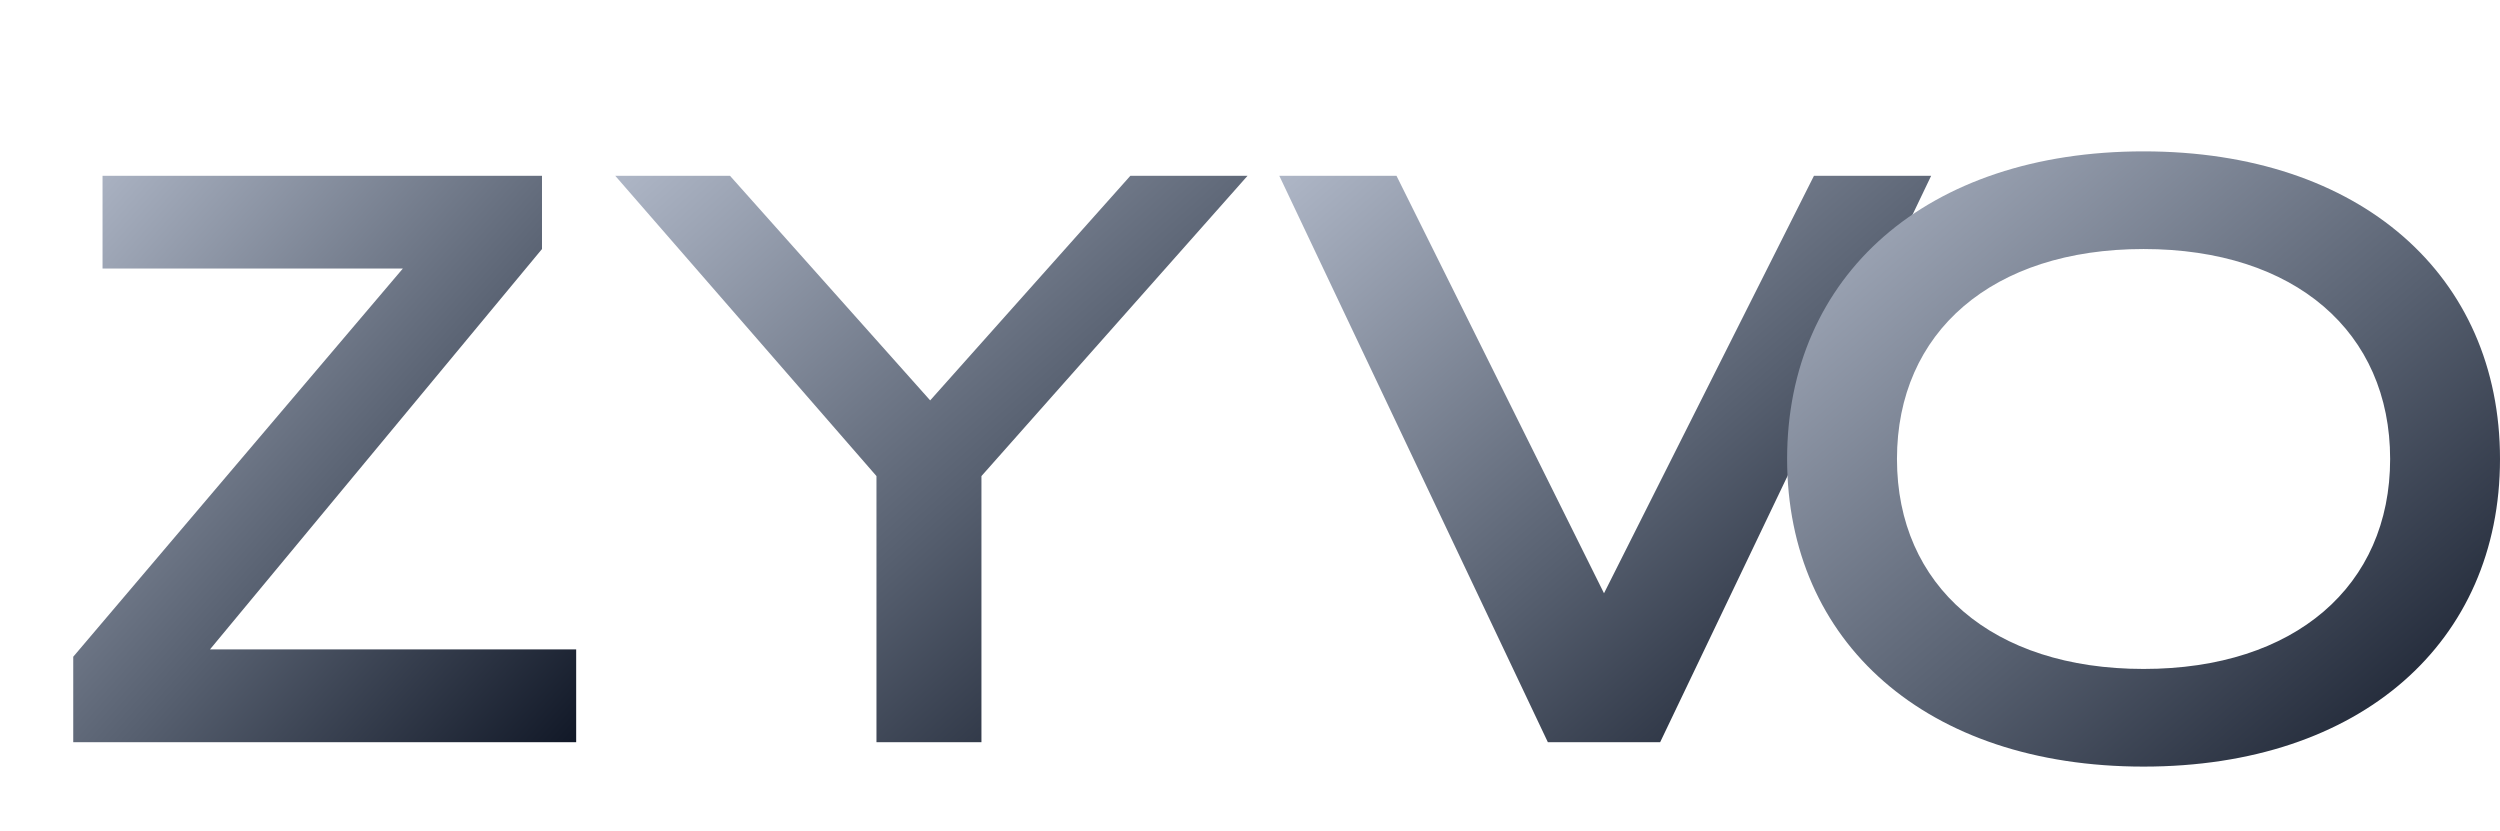
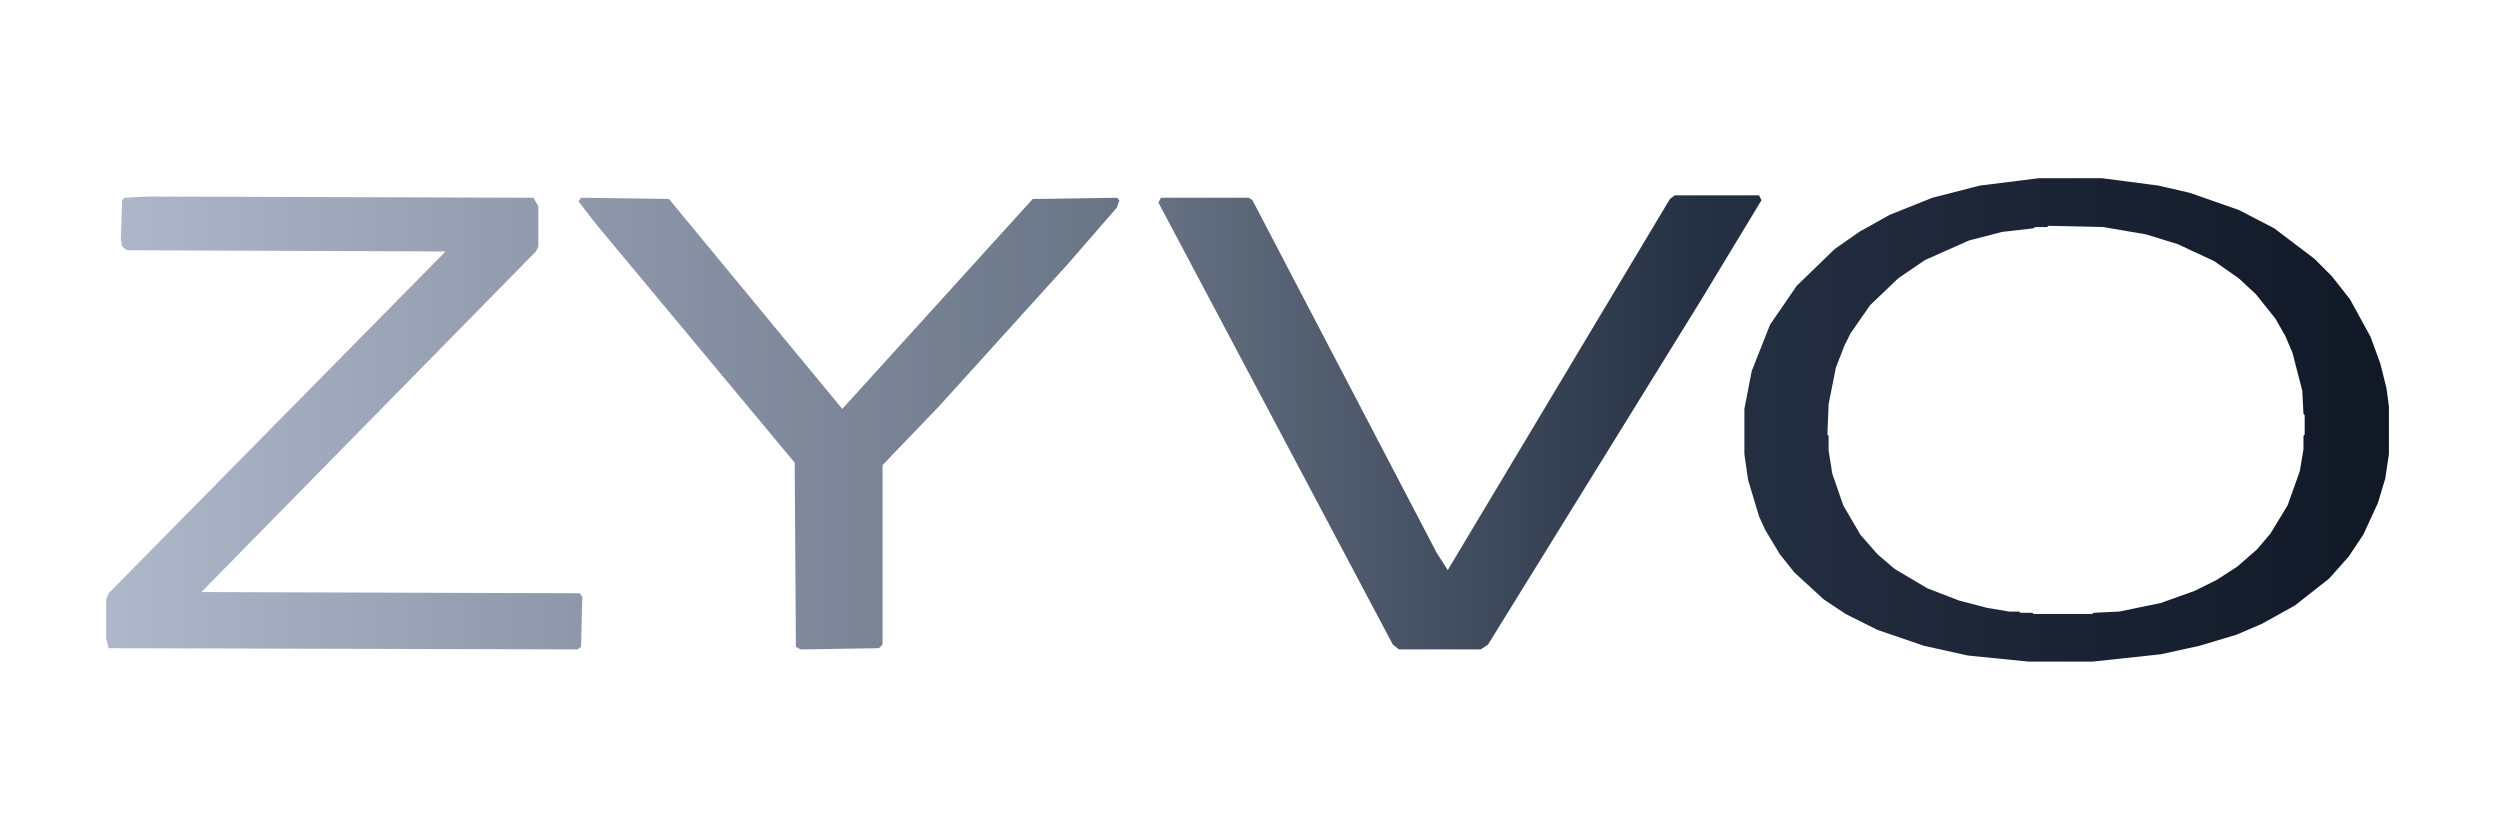
- <svg xmlns="http://www.w3.org/2000/svg" viewBox="0 0 1024 340" role="img" aria-label="ZYVO">
+ <svg xmlns="http://www.w3.org/2000/svg" viewBox="0 0 2048 682" role="img" aria-label="ZYVO">
  <defs>
-     <linearGradient id="g" x1="0" y1="0" x2="1" y2="1">
-       <stop offset="0" stop-color="#aeb6c6" />
-       <stop offset=".55" stop-color="#586171" />
-       <stop offset="1" stop-color="#111827" />
+     <linearGradient id="zyvoG" x1="0" y1="0" x2="1" y2="0">
+       <stop offset="0" stop-color="#aeb7ca" />
+       <stop offset=".46" stop-color="#667182" />
+       <stop offset=".7" stop-color="#253043" />
+       <stop offset="1" stop-color="#111927" />
    </linearGradient>
  </defs>
-   <g fill="url(#g)">
-     <path d="M42 72h180v30L86 266h150v38H30v-35L165 110H42z" />
-     <path d="M252 72h47l82 92 82-92h48L402 195v109h-43V195z" />
-     <path d="M524 72h48l85 171 86-171h48L680 304h-46z" />
-     <path fill-rule="evenodd" d="M878 62c89 0 146 51 146 126s-57 126-146 126-146-51-146-126S789 62 878 62zm0 40c-62 0-101 34-101 86s39 86 101 86 101-34 101-86-39-86-101-86z" />
-   </g>
+   <path fill="url(#zyvoG)" fill-rule="evenodd" d="M 476 162 L 474 165 L 487 182 L 651 379 L 652 530 L 656 532 L 720 531 L 723 528 L 723 381 L 770 332 L 875 216 L 915 170 L 917 164 L 915 162 L 846 163 L 690 335 L 548 163 Z M 100 164 L 99 196 L 100 202 L 104 205 L 365 206 L 89 486 L 87 491 L 87 523 L 89 531 L 473 532 L 476 530 L 477 489 L 475 486 L 165 485 L 439 206 L 441 202 L 441 169 L 437 162 L 122 161 L 102 162 Z M 1441 160 L 1372 160 L 1368 163 L 1186 467 L 1177 453 L 1026 164 L 1023 162 L 951 162 L 949 166 L 1141 528 L 1146 532 L 1213 532 L 1219 528 L 1394 245 L 1443 164 Z M 1450 266 L 1435 304 L 1429 335 L 1429 372 L 1432 393 L 1441 423 L 1446 434 L 1458 454 L 1470 469 L 1494 491 L 1512 503 L 1538 516 L 1576 529 L 1612 537 L 1662 542 L 1714 542 L 1770 536 L 1802 529 L 1832 520 L 1853 511 L 1880 496 L 1908 474 L 1924 456 L 1936 438 L 1948 412 L 1954 392 L 1957 372 L 1957 333 L 1955 318 L 1950 298 L 1942 276 L 1925 245 L 1910 226 L 1896 212 L 1863 187 L 1834 172 L 1794 158 L 1768 152 L 1722 146 L 1670 146 L 1622 152 L 1583 162 L 1548 176 L 1523 190 L 1503 204 L 1472 234 Z M 1532 250 L 1555 228 L 1577 213 L 1613 197 L 1640 190 L 1666 187 L 1667 186 L 1677 186 L 1678 185 L 1723 186 L 1758 192 L 1784 200 L 1814 214 L 1834 228 L 1848 241 L 1864 261 L 1872 275 L 1878 289 L 1886 320 L 1887 339 L 1888 340 L 1888 356 L 1887 357 L 1887 368 L 1884 386 L 1874 414 L 1860 437 L 1849 450 L 1833 464 L 1816 475 L 1798 484 L 1770 494 L 1736 501 L 1715 502 L 1714 503 L 1666 503 L 1665 502 L 1655 502 L 1654 501 L 1646 501 L 1628 498 L 1605 492 L 1579 482 L 1552 466 L 1538 454 L 1524 438 L 1510 414 L 1501 388 L 1498 369 L 1498 357 L 1497 356 L 1498 331 L 1504 301 L 1511 283 L 1516 273 Z" />
</svg>
